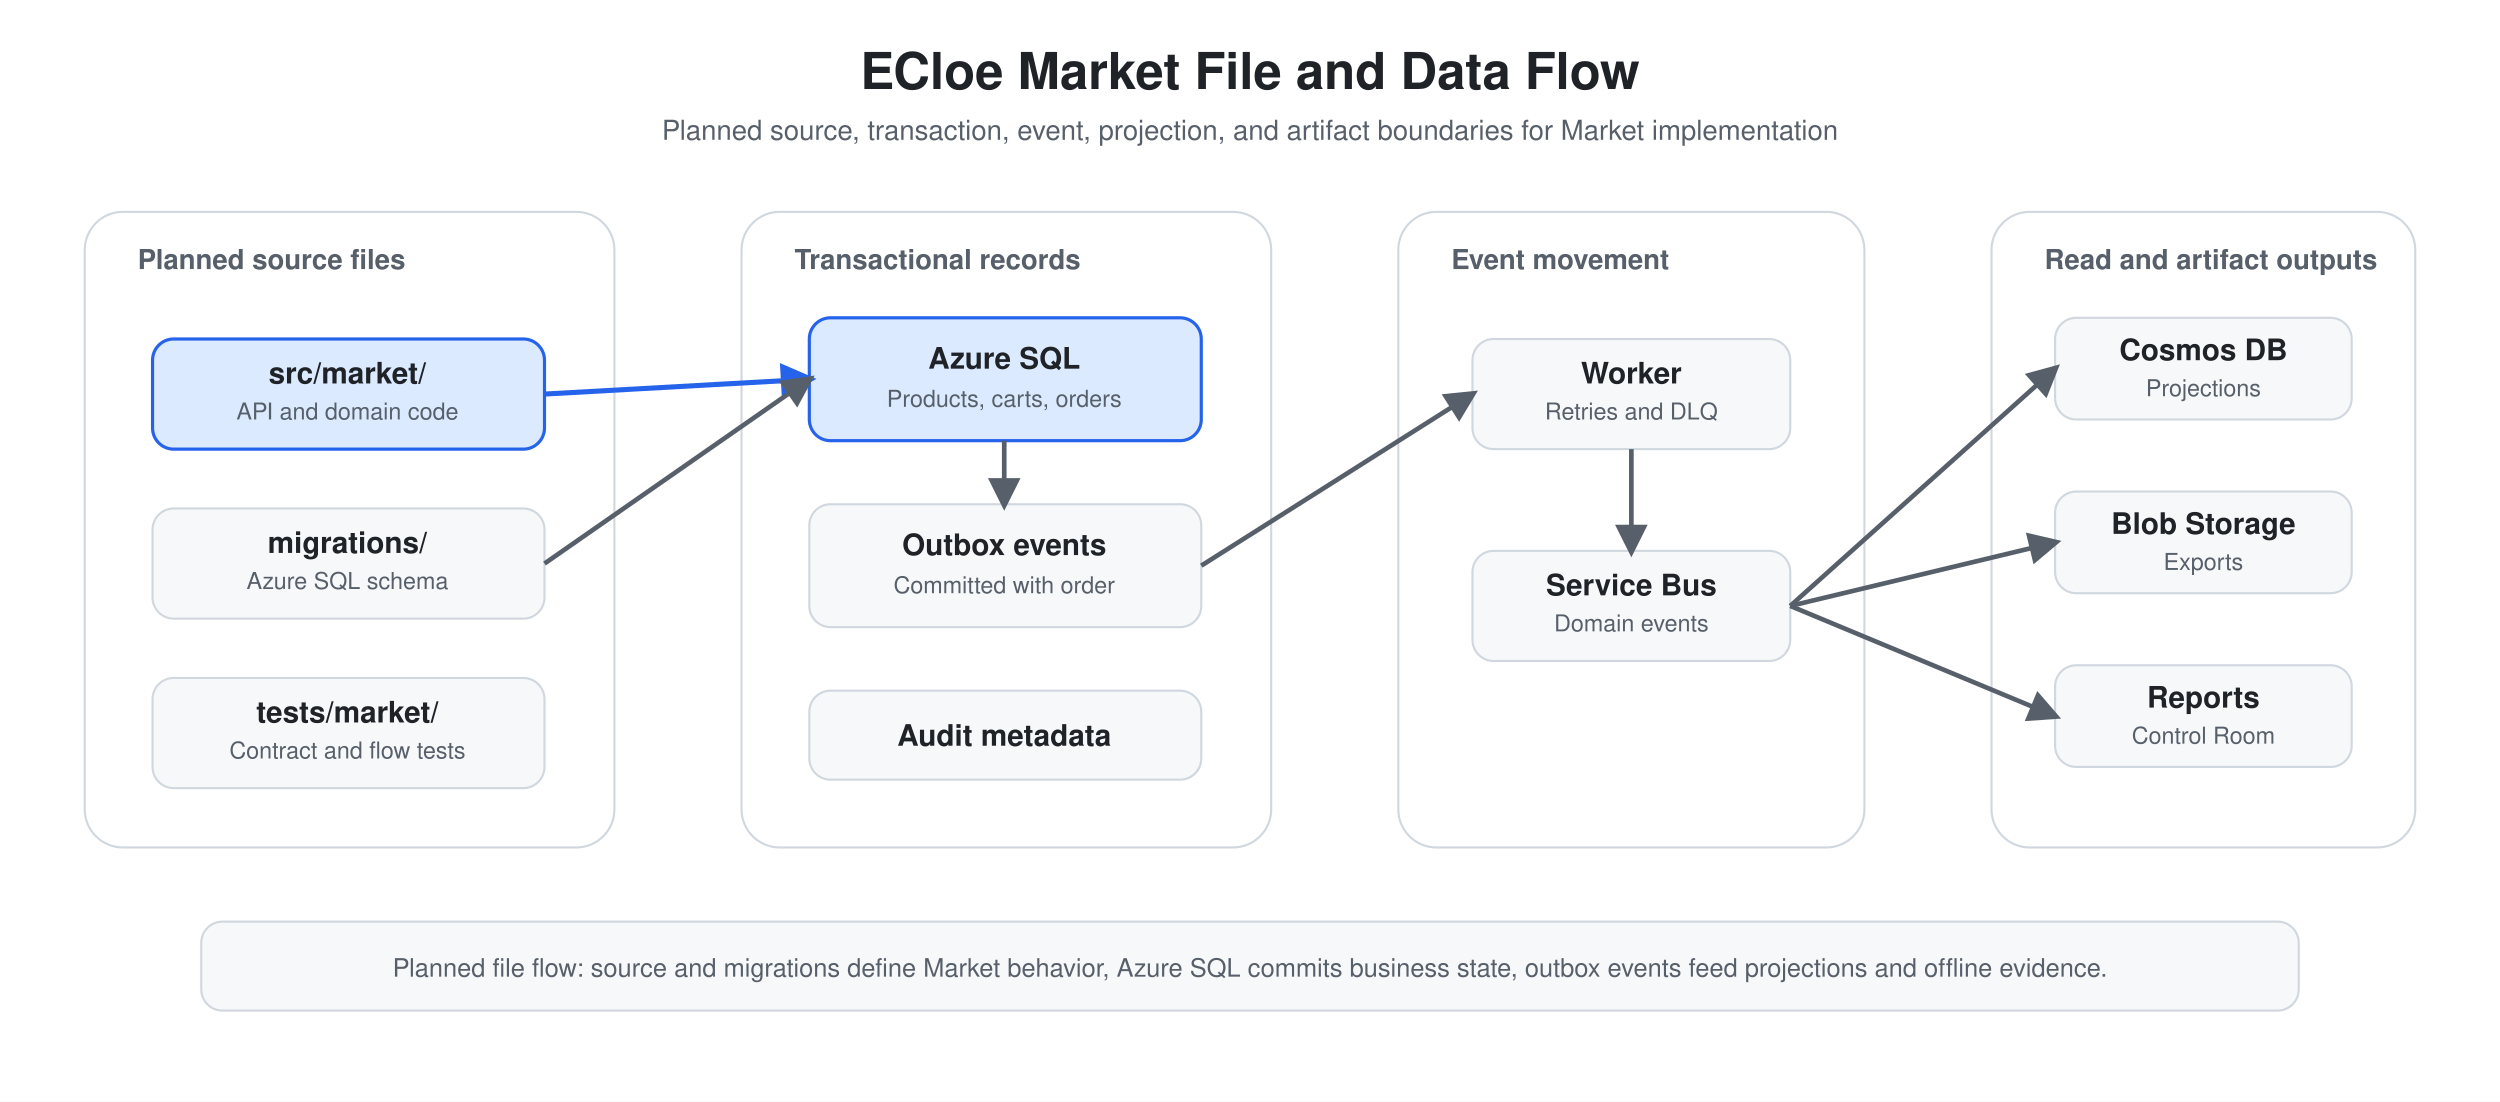
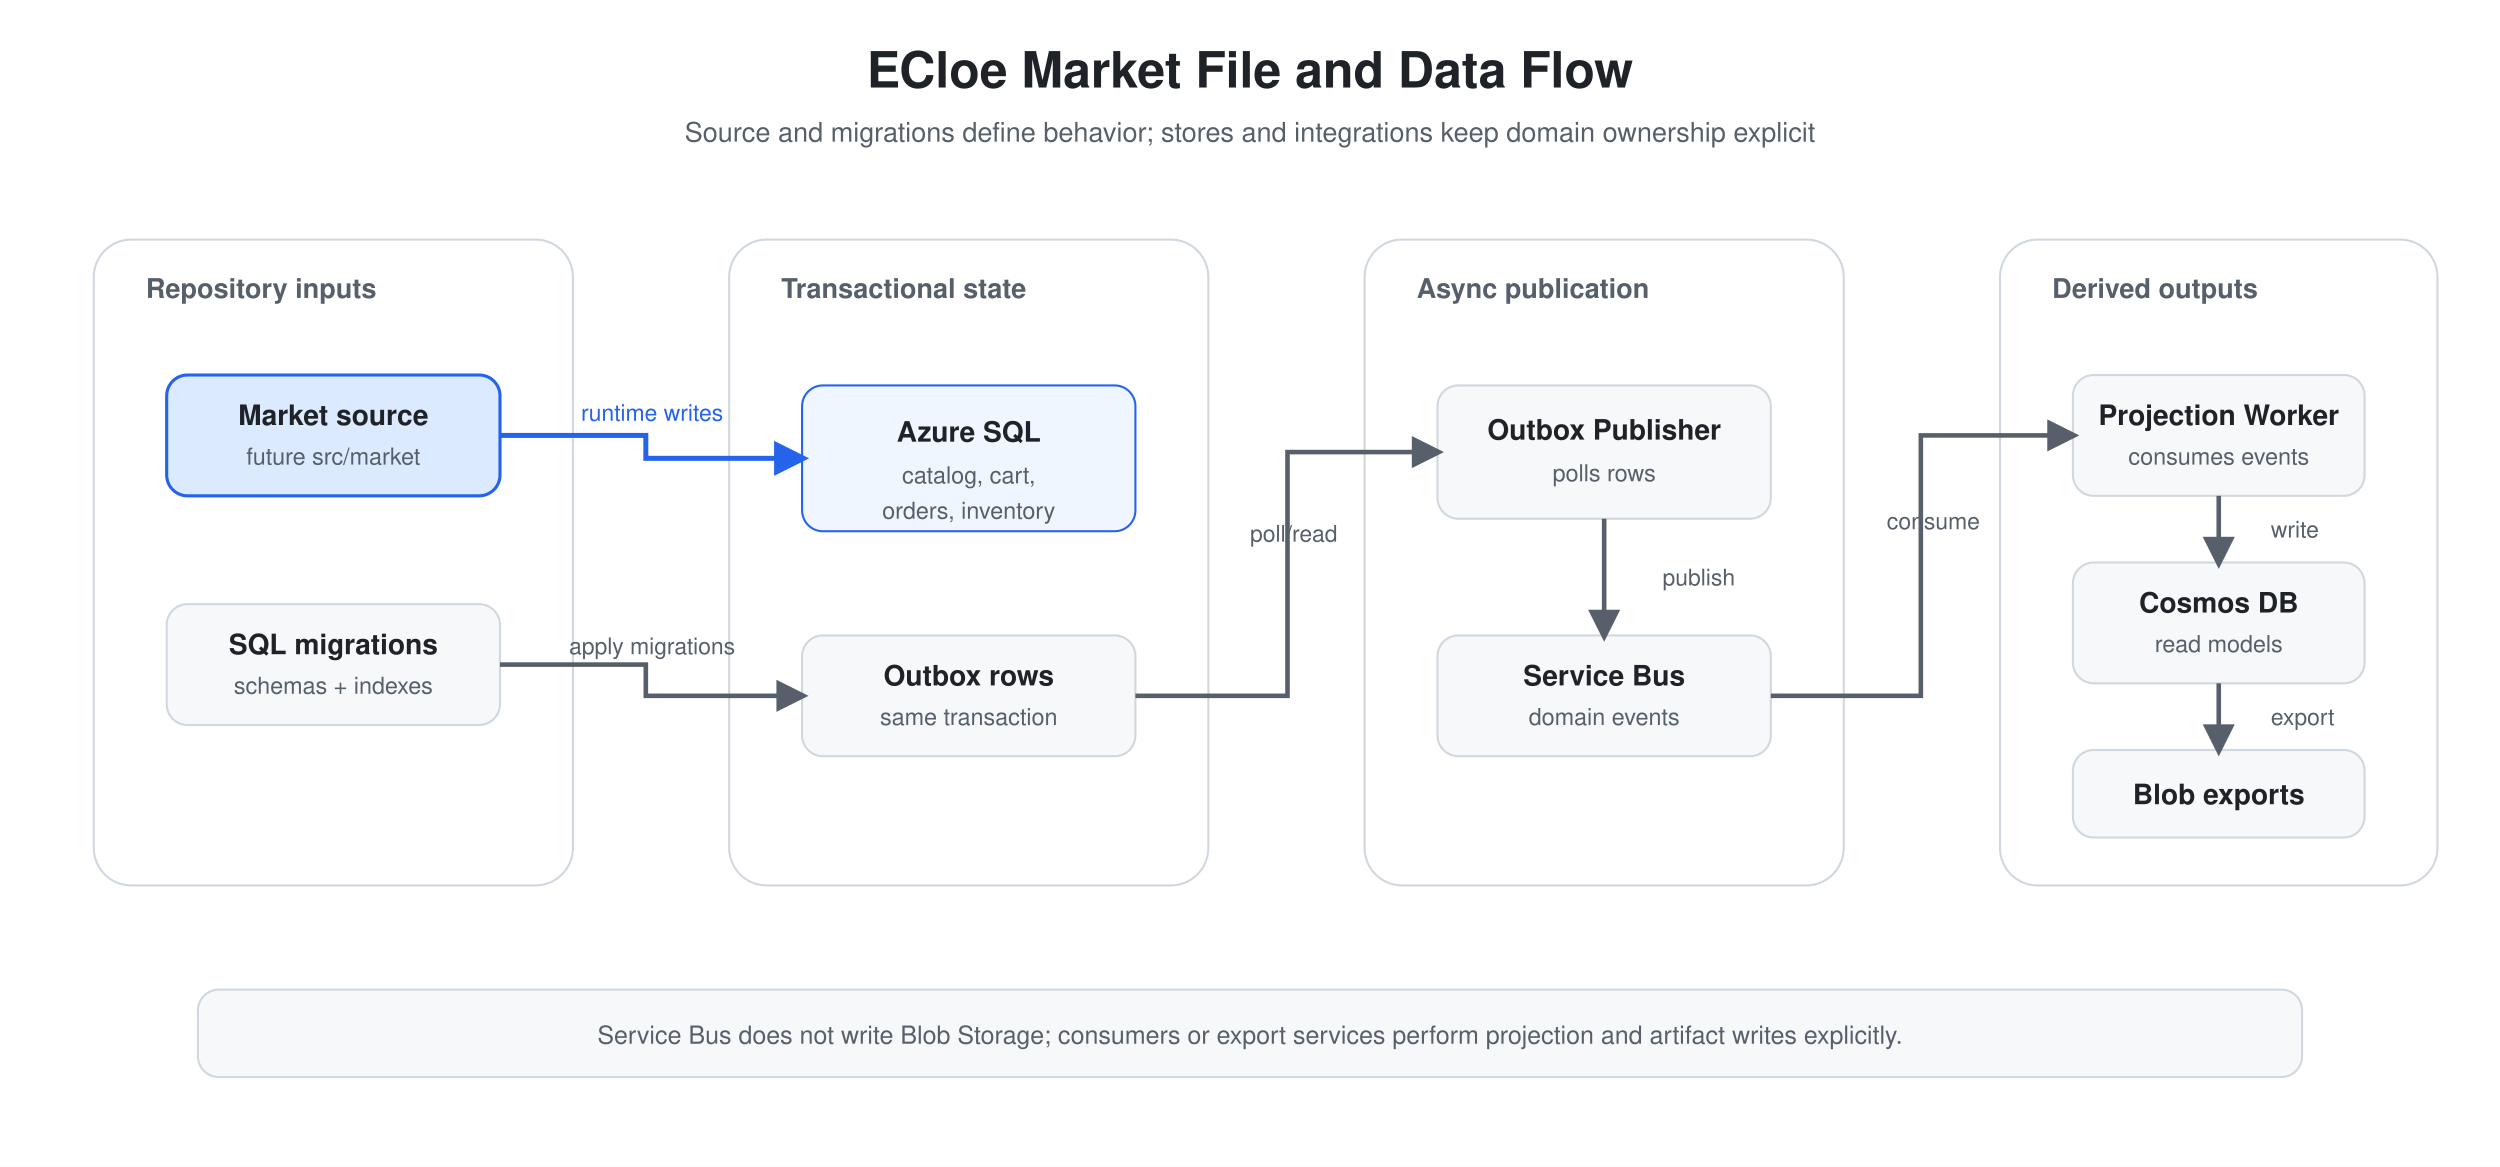
- <svg xmlns="http://www.w3.org/2000/svg" viewBox="0 0 1180 520" role="img" aria-labelledby="title desc">
+ <svg xmlns="http://www.w3.org/2000/svg" viewBox="0 0 1200 560" role="img" aria-labelledby="title desc">
  <defs>
    <marker id="arrow" viewBox="0 0 10 10" refX="8" refY="5" markerWidth="7" markerHeight="7" orient="auto-start-reverse">
      <path d="M 0 0 L 10 5 L 0 10 z" fill="#57606a" />
    </marker>
    <marker id="arrow-blue" viewBox="0 0 10 10" refX="8" refY="5" markerWidth="7" markerHeight="7" orient="auto-start-reverse">
      <path d="M 0 0 L 10 5 L 0 10 z" fill="#2563eb" />
    </marker>
  </defs>
-   <rect width="1180" height="520" fill="#ffffff" />
-   <text x="590" y="42" text-anchor="middle" font-family="Segoe UI, Helvetica, Arial, sans-serif" font-size="24" font-weight="700" fill="#1f2328">ECloe Market File and Data Flow</text>
-   <text x="590" y="66" text-anchor="middle" font-family="Segoe UI, Helvetica, Arial, sans-serif" font-size="13" fill="#57606a">Planned source, transaction, event, projection, and artifact boundaries for Market implementation</text>
-   <rect x="40" y="100" width="250" height="300" rx="18" fill="#ffffff" stroke="#d0d7de" />
-   <text x="65" y="127" font-family="Segoe UI, Helvetica, Arial, sans-serif" font-size="13" font-weight="700" fill="#57606a">Planned source files</text>
-   <rect x="72" y="160" width="185" height="52" rx="10" fill="#dbeafe" stroke="#2563eb" stroke-width="1.5" />
-   <text x="164" y="181" text-anchor="middle" font-family="Segoe UI, Helvetica, Arial, sans-serif" font-size="14" font-weight="700" fill="#1f2328">src/market/</text>
-   <text x="164" y="198" text-anchor="middle" font-family="Segoe UI, Helvetica, Arial, sans-serif" font-size="11" fill="#57606a">API and domain code</text>
-   <rect x="72" y="240" width="185" height="52" rx="10" fill="#f6f8fa" stroke="#d0d7de" />
-   <text x="164" y="261" text-anchor="middle" font-family="Segoe UI, Helvetica, Arial, sans-serif" font-size="14" font-weight="700" fill="#1f2328">migrations/</text>
-   <text x="164" y="278" text-anchor="middle" font-family="Segoe UI, Helvetica, Arial, sans-serif" font-size="11" fill="#57606a">Azure SQL schema</text>
-   <rect x="72" y="320" width="185" height="52" rx="10" fill="#f6f8fa" stroke="#d0d7de" />
-   <text x="164" y="341" text-anchor="middle" font-family="Segoe UI, Helvetica, Arial, sans-serif" font-size="14" font-weight="700" fill="#1f2328">tests/market/</text>
-   <text x="164" y="358" text-anchor="middle" font-family="Segoe UI, Helvetica, Arial, sans-serif" font-size="11" fill="#57606a">Contract and flow tests</text>
-   <rect x="350" y="100" width="250" height="300" rx="18" fill="#ffffff" stroke="#d0d7de" />
-   <text x="375" y="127" font-family="Segoe UI, Helvetica, Arial, sans-serif" font-size="13" font-weight="700" fill="#57606a">Transactional records</text>
-   <rect x="382" y="150" width="185" height="58" rx="10" fill="#dbeafe" stroke="#2563eb" stroke-width="1.5" />
-   <text x="474" y="174" text-anchor="middle" font-family="Segoe UI, Helvetica, Arial, sans-serif" font-size="14" font-weight="700" fill="#1f2328">Azure SQL</text>
-   <text x="474" y="192" text-anchor="middle" font-family="Segoe UI, Helvetica, Arial, sans-serif" font-size="11" fill="#57606a">Products, carts, orders</text>
-   <rect x="382" y="238" width="185" height="58" rx="10" fill="#f6f8fa" stroke="#d0d7de" />
-   <text x="474" y="262" text-anchor="middle" font-family="Segoe UI, Helvetica, Arial, sans-serif" font-size="14" font-weight="700" fill="#1f2328">Outbox events</text>
-   <text x="474" y="280" text-anchor="middle" font-family="Segoe UI, Helvetica, Arial, sans-serif" font-size="11" fill="#57606a">Committed with order</text>
-   <rect x="382" y="326" width="185" height="42" rx="10" fill="#f6f8fa" stroke="#d0d7de" />
-   <text x="474" y="352" text-anchor="middle" font-family="Segoe UI, Helvetica, Arial, sans-serif" font-size="14" font-weight="700" fill="#1f2328">Audit metadata</text>
-   <rect x="660" y="100" width="220" height="300" rx="18" fill="#ffffff" stroke="#d0d7de" />
-   <text x="685" y="127" font-family="Segoe UI, Helvetica, Arial, sans-serif" font-size="13" font-weight="700" fill="#57606a">Event movement</text>
-   <rect x="695" y="160" width="150" height="52" rx="10" fill="#f6f8fa" stroke="#d0d7de" />
-   <text x="770" y="181" text-anchor="middle" font-family="Segoe UI, Helvetica, Arial, sans-serif" font-size="14" font-weight="700" fill="#1f2328">Worker</text>
-   <text x="770" y="198" text-anchor="middle" font-family="Segoe UI, Helvetica, Arial, sans-serif" font-size="11" fill="#57606a">Retries and DLQ</text>
-   <rect x="695" y="260" width="150" height="52" rx="10" fill="#f6f8fa" stroke="#d0d7de" />
-   <text x="770" y="281" text-anchor="middle" font-family="Segoe UI, Helvetica, Arial, sans-serif" font-size="14" font-weight="700" fill="#1f2328">Service Bus</text>
-   <text x="770" y="298" text-anchor="middle" font-family="Segoe UI, Helvetica, Arial, sans-serif" font-size="11" fill="#57606a">Domain events</text>
-   <rect x="940" y="100" width="200" height="300" rx="18" fill="#ffffff" stroke="#d0d7de" />
-   <text x="965" y="127" font-family="Segoe UI, Helvetica, Arial, sans-serif" font-size="13" font-weight="700" fill="#57606a">Read and artifact outputs</text>
-   <rect x="970" y="150" width="140" height="48" rx="10" fill="#f6f8fa" stroke="#d0d7de" />
-   <text x="1040" y="170" text-anchor="middle" font-family="Segoe UI, Helvetica, Arial, sans-serif" font-size="14" font-weight="700" fill="#1f2328">Cosmos DB</text>
-   <text x="1040" y="187" text-anchor="middle" font-family="Segoe UI, Helvetica, Arial, sans-serif" font-size="11" fill="#57606a">Projections</text>
-   <rect x="970" y="232" width="140" height="48" rx="10" fill="#f6f8fa" stroke="#d0d7de" />
-   <text x="1040" y="252" text-anchor="middle" font-family="Segoe UI, Helvetica, Arial, sans-serif" font-size="14" font-weight="700" fill="#1f2328">Blob Storage</text>
-   <text x="1040" y="269" text-anchor="middle" font-family="Segoe UI, Helvetica, Arial, sans-serif" font-size="11" fill="#57606a">Exports</text>
-   <rect x="970" y="314" width="140" height="48" rx="10" fill="#f6f8fa" stroke="#d0d7de" />
-   <text x="1040" y="334" text-anchor="middle" font-family="Segoe UI, Helvetica, Arial, sans-serif" font-size="14" font-weight="700" fill="#1f2328">Reports</text>
-   <text x="1040" y="351" text-anchor="middle" font-family="Segoe UI, Helvetica, Arial, sans-serif" font-size="11" fill="#57606a">Control Room</text>
-   <line x1="257" y1="186" x2="382" y2="179" stroke="#2563eb" stroke-width="2.4" marker-end="url(#arrow-blue)" />
-   <line x1="257" y1="266" x2="382" y2="179" stroke="#57606a" stroke-width="2.2" marker-end="url(#arrow)" />
-   <line x1="474" y1="208" x2="474" y2="238" stroke="#57606a" stroke-width="2.2" marker-end="url(#arrow)" />
-   <line x1="567" y1="267" x2="695" y2="186" stroke="#57606a" stroke-width="2.2" marker-end="url(#arrow)" />
-   <line x1="770" y1="212" x2="770" y2="260" stroke="#57606a" stroke-width="2.2" marker-end="url(#arrow)" />
-   <line x1="845" y1="286" x2="970" y2="174" stroke="#57606a" stroke-width="2.2" marker-end="url(#arrow)" />
-   <line x1="845" y1="286" x2="970" y2="256" stroke="#57606a" stroke-width="2.2" marker-end="url(#arrow)" />
-   <line x1="845" y1="286" x2="970" y2="338" stroke="#57606a" stroke-width="2.2" marker-end="url(#arrow)" />
-   <rect x="95" y="435" width="990" height="42" rx="10" fill="#f6f8fa" stroke="#d0d7de" />
-   <text x="590" y="461" text-anchor="middle" font-family="Segoe UI, Helvetica, Arial, sans-serif" font-size="12" fill="#57606a">Planned file flow: source and migrations define Market behavior, Azure SQL commits business state, outbox events feed projections and offline evidence.</text>
+   <rect width="1200" height="560" fill="#ffffff" />
+   <text x="600" y="42" text-anchor="middle" font-family="Segoe UI, Helvetica, Arial, sans-serif" font-size="24" font-weight="700" fill="#1f2328">ECloe Market File and Data Flow</text>
+   <text x="600" y="68" text-anchor="middle" font-family="Segoe UI, Helvetica, Arial, sans-serif" font-size="13" fill="#57606a">Source and migrations define behavior; stores and integrations keep domain ownership explicit</text>
+   <rect x="45" y="115" width="230" height="310" rx="18" fill="#ffffff" stroke="#d0d7de" />
+   <text x="70" y="143" font-family="Segoe UI, Helvetica, Arial, sans-serif" font-size="13" font-weight="700" fill="#57606a">Repository inputs</text>
+   <rect x="80" y="180" width="160" height="58" rx="10" fill="#dbeafe" stroke="#2563eb" stroke-width="1.5" />
+   <text x="160" y="204" text-anchor="middle" font-family="Segoe UI, Helvetica, Arial, sans-serif" font-size="13.5" font-weight="700" fill="#1f2328">Market source</text>
+   <text x="160" y="223" text-anchor="middle" font-family="Segoe UI, Helvetica, Arial, sans-serif" font-size="11.2" fill="#57606a">future src/market</text>
+   <rect x="80" y="290" width="160" height="58" rx="10" fill="#f6f8fa" stroke="#d0d7de" />
+   <text x="160" y="314" text-anchor="middle" font-family="Segoe UI, Helvetica, Arial, sans-serif" font-size="13.5" font-weight="700" fill="#1f2328">SQL migrations</text>
+   <text x="160" y="333" text-anchor="middle" font-family="Segoe UI, Helvetica, Arial, sans-serif" font-size="11.2" fill="#57606a">schemas + indexes</text>
+   <rect x="350" y="115" width="230" height="310" rx="18" fill="#ffffff" stroke="#d0d7de" />
+   <text x="375" y="143" font-family="Segoe UI, Helvetica, Arial, sans-serif" font-size="13" font-weight="700" fill="#57606a">Transactional state</text>
+   <rect x="385" y="185" width="160" height="70" rx="10" fill="#eff6ff" stroke="#2563eb" />
+   <text x="465" y="212" text-anchor="middle" font-family="Segoe UI, Helvetica, Arial, sans-serif" font-size="13.5" font-weight="700" fill="#1f2328">Azure SQL</text>
+   <text x="465" y="232" text-anchor="middle" font-family="Segoe UI, Helvetica, Arial, sans-serif" font-size="11.2" fill="#57606a">catalog, cart,</text>
+   <text x="465" y="249" text-anchor="middle" font-family="Segoe UI, Helvetica, Arial, sans-serif" font-size="11.2" fill="#57606a">orders, inventory</text>
+   <rect x="385" y="305" width="160" height="58" rx="10" fill="#f6f8fa" stroke="#d0d7de" />
+   <text x="465" y="329" text-anchor="middle" font-family="Segoe UI, Helvetica, Arial, sans-serif" font-size="13.5" font-weight="700" fill="#1f2328">Outbox rows</text>
+   <text x="465" y="348" text-anchor="middle" font-family="Segoe UI, Helvetica, Arial, sans-serif" font-size="11.2" fill="#57606a">same transaction</text>
+   <rect x="655" y="115" width="230" height="310" rx="18" fill="#ffffff" stroke="#d0d7de" />
+   <text x="680" y="143" font-family="Segoe UI, Helvetica, Arial, sans-serif" font-size="13" font-weight="700" fill="#57606a">Async publication</text>
+   <rect x="690" y="185" width="160" height="64" rx="10" fill="#f6f8fa" stroke="#d0d7de" />
+   <text x="770" y="211" text-anchor="middle" font-family="Segoe UI, Helvetica, Arial, sans-serif" font-size="13.5" font-weight="700" fill="#1f2328">Outbox Publisher</text>
+   <text x="770" y="231" text-anchor="middle" font-family="Segoe UI, Helvetica, Arial, sans-serif" font-size="11.2" fill="#57606a">polls rows</text>
+   <rect x="690" y="305" width="160" height="58" rx="10" fill="#f6f8fa" stroke="#d0d7de" />
+   <text x="770" y="329" text-anchor="middle" font-family="Segoe UI, Helvetica, Arial, sans-serif" font-size="13.5" font-weight="700" fill="#1f2328">Service Bus</text>
+   <text x="770" y="348" text-anchor="middle" font-family="Segoe UI, Helvetica, Arial, sans-serif" font-size="11.2" fill="#57606a">domain events</text>
+   <rect x="960" y="115" width="210" height="310" rx="18" fill="#ffffff" stroke="#d0d7de" />
+   <text x="985" y="143" font-family="Segoe UI, Helvetica, Arial, sans-serif" font-size="13" font-weight="700" fill="#57606a">Derived outputs</text>
+   <rect x="995" y="180" width="140" height="58" rx="10" fill="#f6f8fa" stroke="#d0d7de" />
+   <text x="1065" y="204" text-anchor="middle" font-family="Segoe UI, Helvetica, Arial, sans-serif" font-size="13.5" font-weight="700" fill="#1f2328">Projection Worker</text>
+   <text x="1065" y="223" text-anchor="middle" font-family="Segoe UI, Helvetica, Arial, sans-serif" font-size="11.2" fill="#57606a">consumes events</text>
+   <rect x="995" y="270" width="140" height="58" rx="10" fill="#f6f8fa" stroke="#d0d7de" />
+   <text x="1065" y="294" text-anchor="middle" font-family="Segoe UI, Helvetica, Arial, sans-serif" font-size="13.5" font-weight="700" fill="#1f2328">Cosmos DB</text>
+   <text x="1065" y="313" text-anchor="middle" font-family="Segoe UI, Helvetica, Arial, sans-serif" font-size="11.2" fill="#57606a">read models</text>
+   <rect x="995" y="360" width="140" height="42" rx="10" fill="#f6f8fa" stroke="#d0d7de" />
+   <text x="1065" y="386" text-anchor="middle" font-family="Segoe UI, Helvetica, Arial, sans-serif" font-size="13.5" font-weight="700" fill="#1f2328">Blob exports</text>
+   <polyline points="240,209 310,209 310,220 385,220" fill="none" stroke="#2563eb" stroke-width="2.4" marker-end="url(#arrow-blue)" />
+   <text x="313" y="202" text-anchor="middle" font-family="Segoe UI, Helvetica, Arial, sans-serif" font-size="11" fill="#2563eb">runtime writes</text>
+   <polyline points="240,319 310,319 310,334 385,334" fill="none" stroke="#57606a" stroke-width="2.2" marker-end="url(#arrow)" />
+   <text x="313" y="314" text-anchor="middle" font-family="Segoe UI, Helvetica, Arial, sans-serif" font-size="11" fill="#57606a">apply migrations</text>
+   <polyline points="545,334 618,334 618,217 690,217" fill="none" stroke="#57606a" stroke-width="2.2" marker-end="url(#arrow)" />
+   <text x="621" y="260" text-anchor="middle" font-family="Segoe UI, Helvetica, Arial, sans-serif" font-size="11" fill="#57606a">poll/read</text>
+   <line x1="770" y1="249" x2="770" y2="305" stroke="#57606a" stroke-width="2.2" marker-end="url(#arrow)" />
+   <text x="798" y="281" font-family="Segoe UI, Helvetica, Arial, sans-serif" font-size="11" fill="#57606a">publish</text>
+   <polyline points="850,334 922,334 922,209 995,209" fill="none" stroke="#57606a" stroke-width="2.2" marker-end="url(#arrow)" />
+   <text x="928" y="254" text-anchor="middle" font-family="Segoe UI, Helvetica, Arial, sans-serif" font-size="11" fill="#57606a">consume</text>
+   <line x1="1065" y1="238" x2="1065" y2="270" stroke="#57606a" stroke-width="2.2" marker-end="url(#arrow)" />
+   <text x="1090" y="258" font-family="Segoe UI, Helvetica, Arial, sans-serif" font-size="11" fill="#57606a">write</text>
+   <line x1="1065" y1="328" x2="1065" y2="360" stroke="#57606a" stroke-width="2.2" marker-end="url(#arrow)" />
+   <text x="1090" y="348" font-family="Segoe UI, Helvetica, Arial, sans-serif" font-size="11" fill="#57606a">export</text>
+   <rect x="95" y="475" width="1010" height="42" rx="10" fill="#f6f8fa" stroke="#d0d7de" />
+   <text x="600" y="501" text-anchor="middle" font-family="Segoe UI, Helvetica, Arial, sans-serif" font-size="12" fill="#57606a">Service Bus does not write Blob Storage; consumers or export services perform projection and artifact writes explicitly.</text>
</svg>
